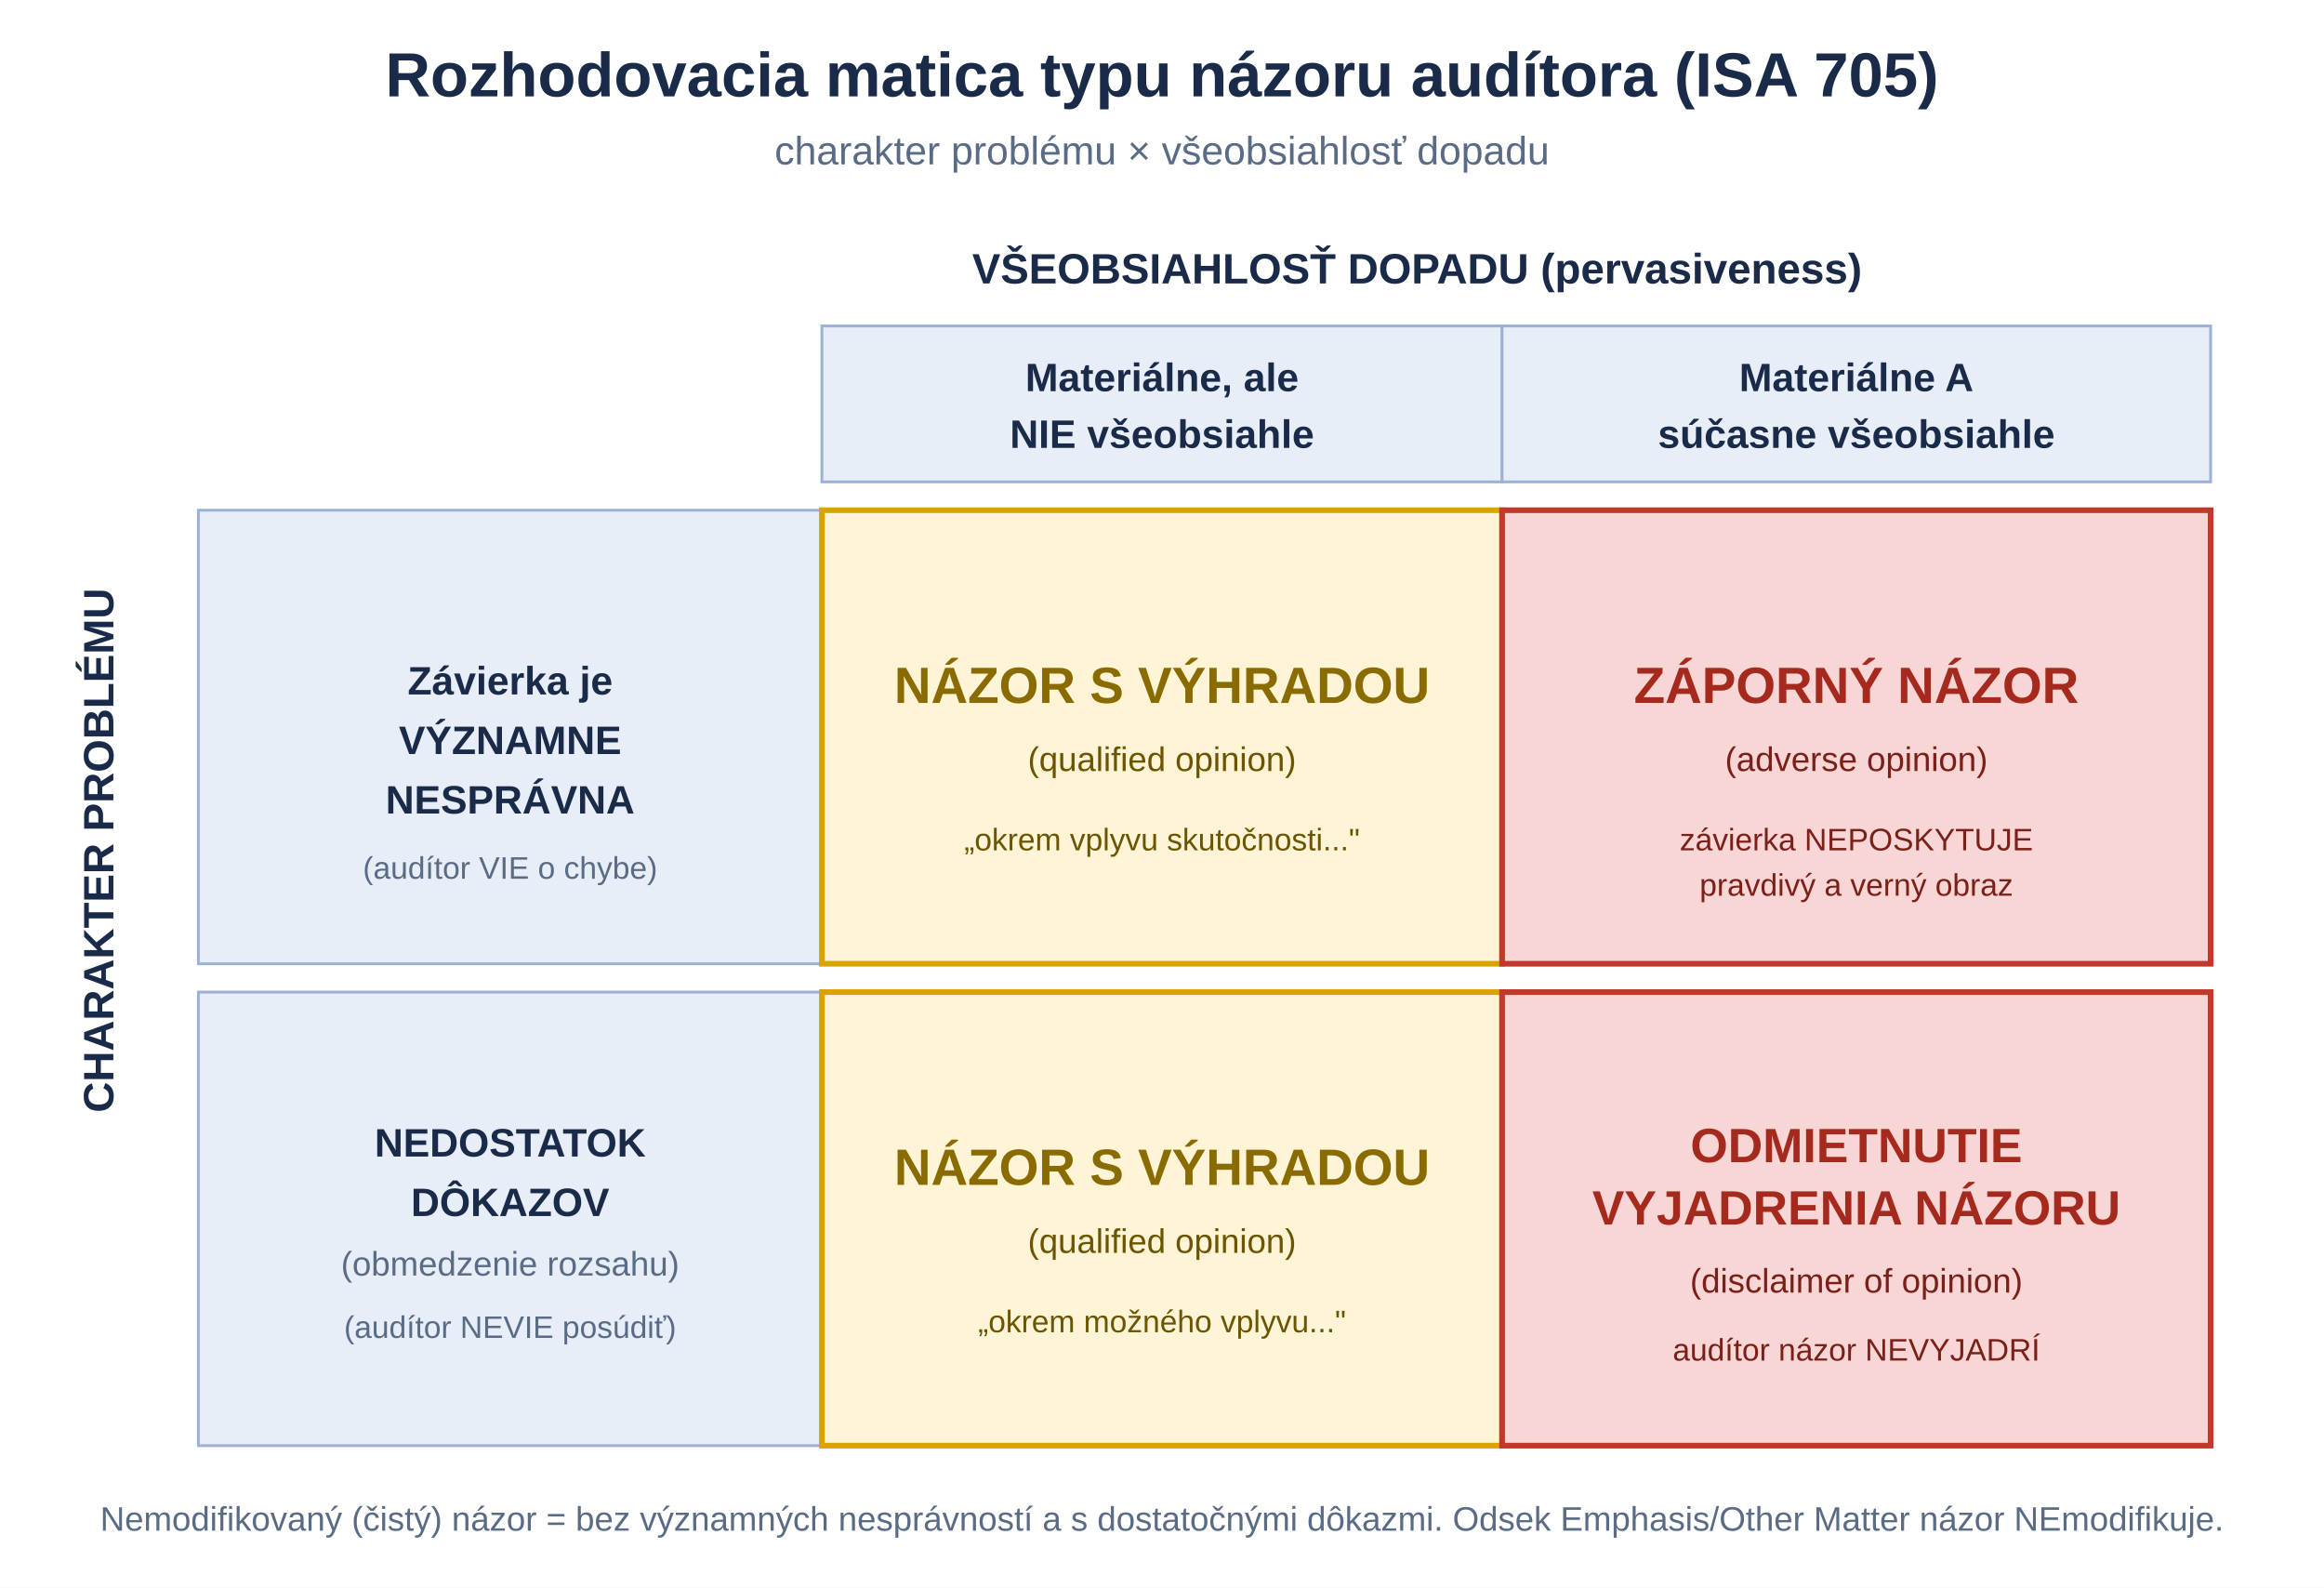
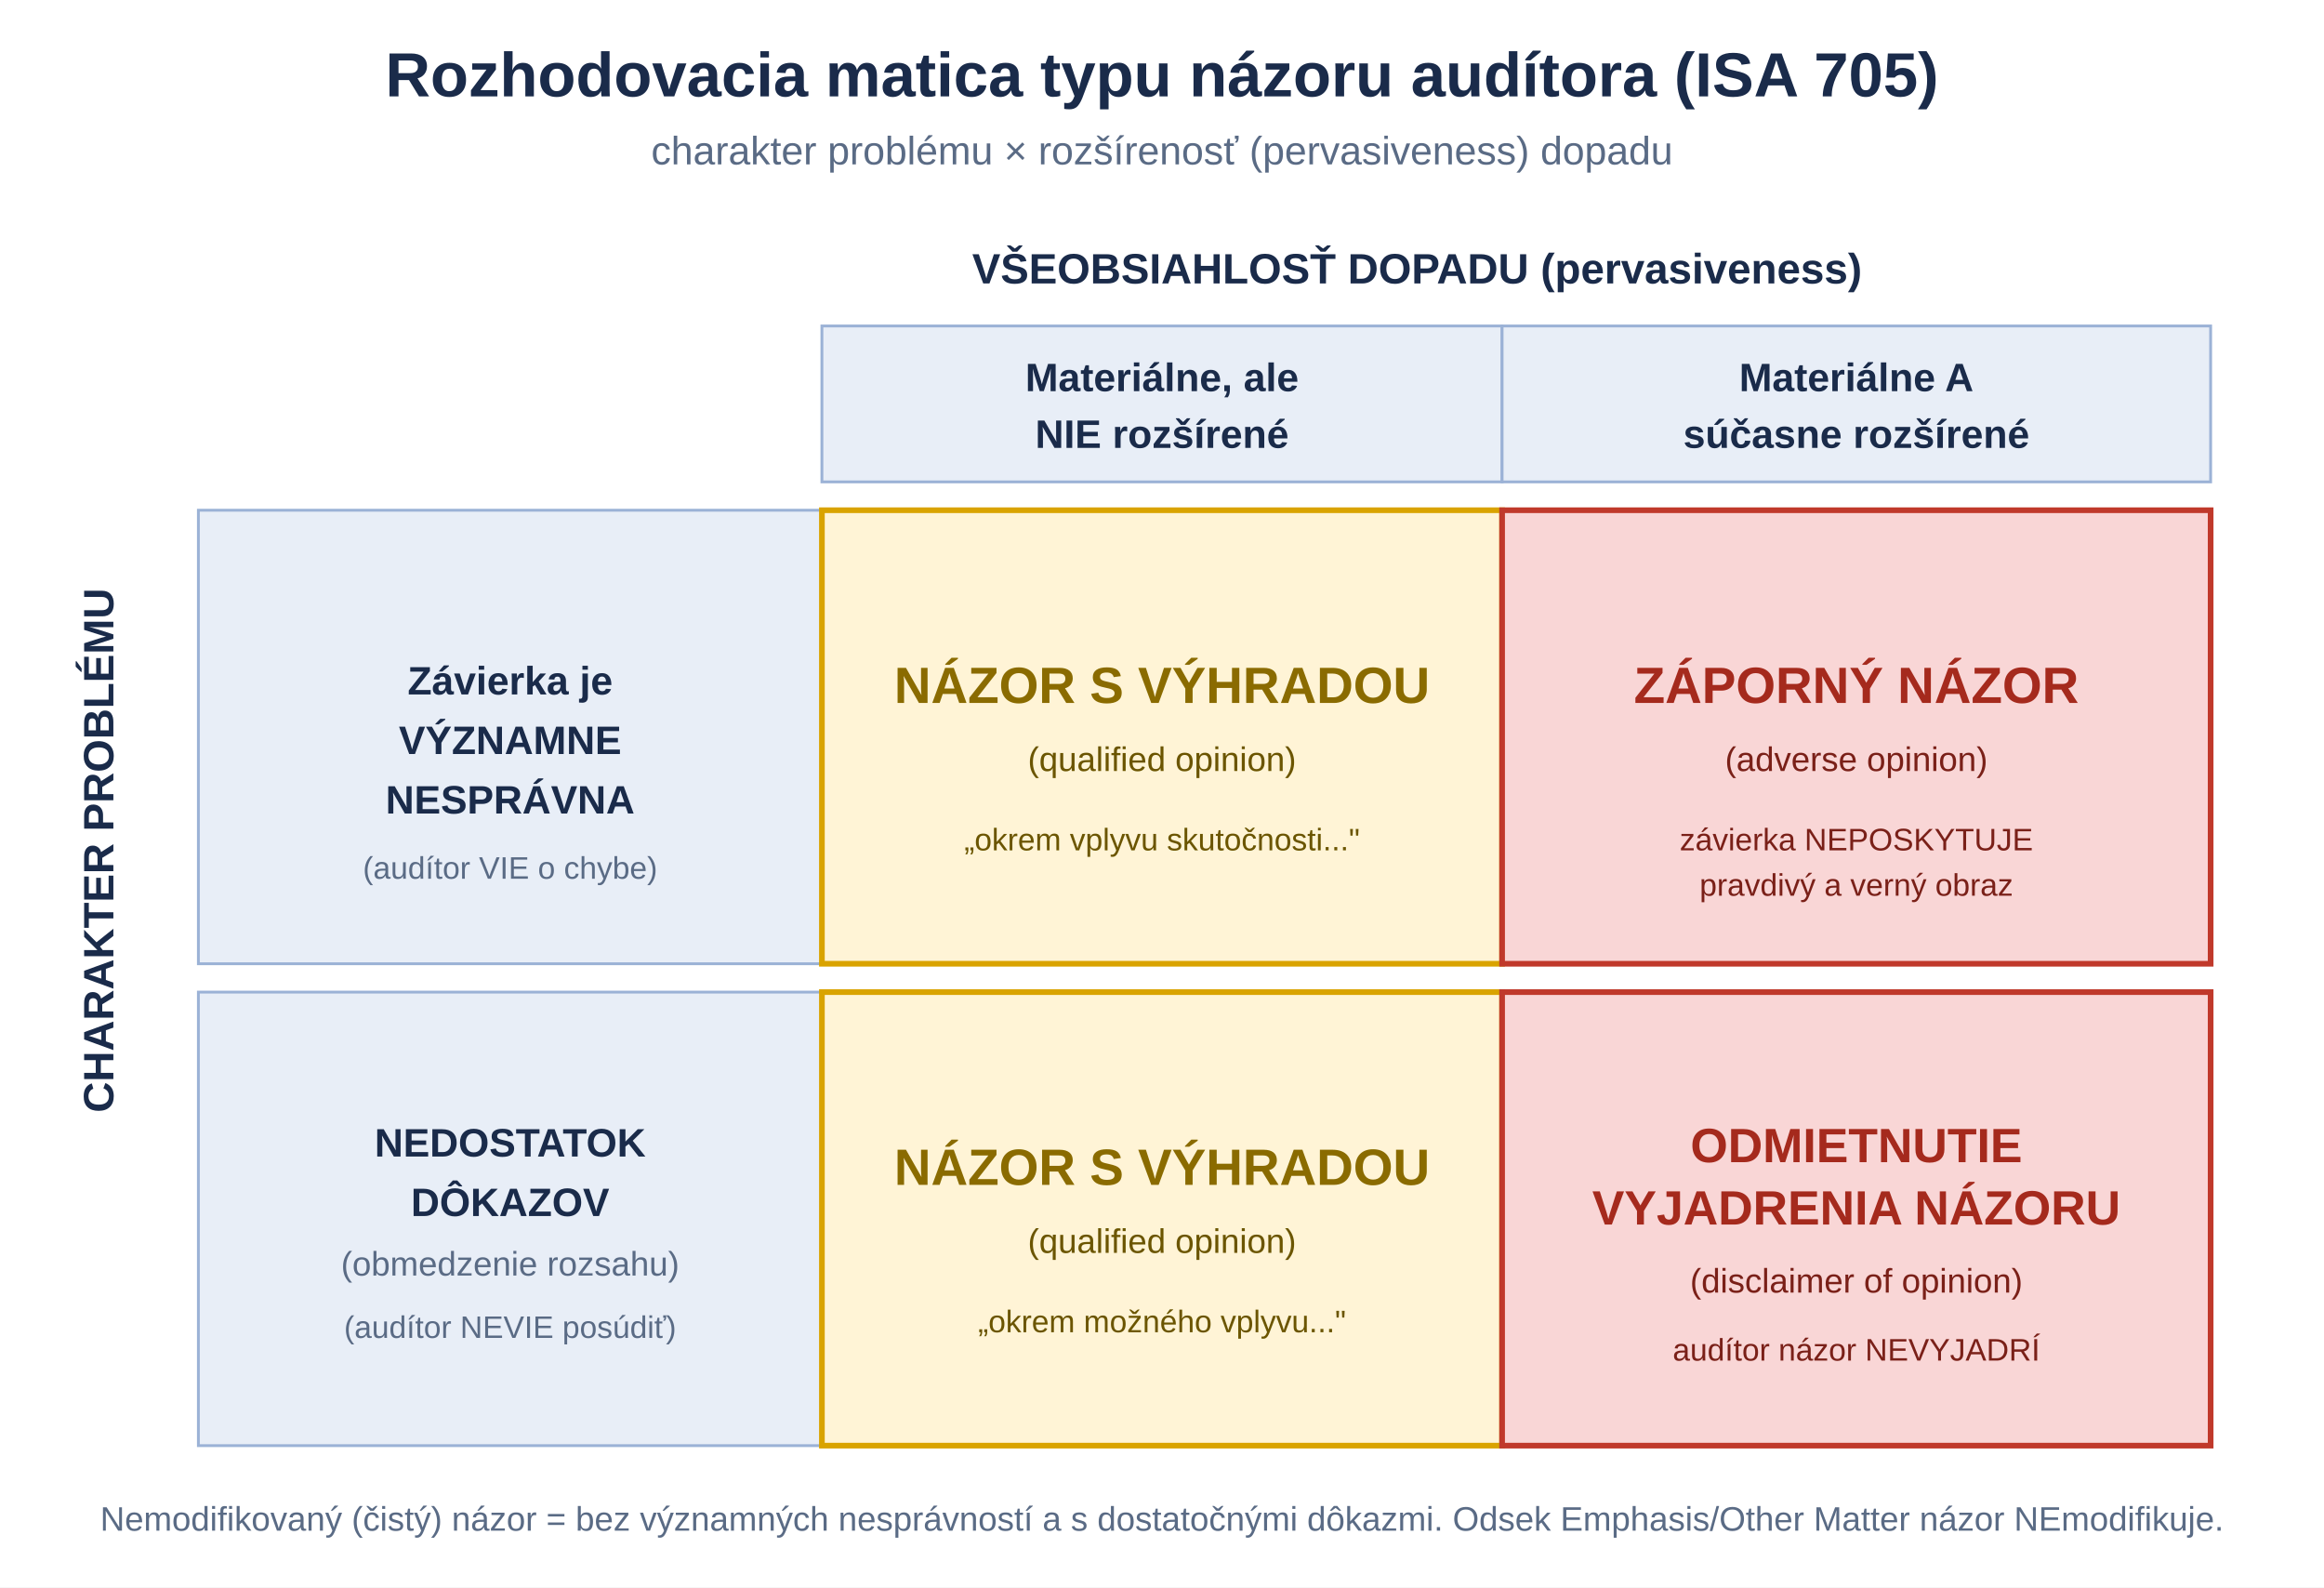
<svg xmlns="http://www.w3.org/2000/svg" viewBox="0 0 820 560" font-family="Segoe UI, Arial, sans-serif">
  <rect x="0" y="0" width="820" height="560" fill="#ffffff" />
  <text x="410" y="34" text-anchor="middle" font-size="22" font-weight="700" fill="#1a2b4a">Rozhodovacia matica typu názoru audítora (ISA 705)</text>
-   <text x="410" y="58" text-anchor="middle" font-size="14" fill="#5a6b85">charakter problému  ×  všeobsiahlosť dopadu</text>
+   <text x="410" y="58" text-anchor="middle" font-size="14" fill="#5a6b85">charakter problému  ×  rozšírenosť (pervasiveness) dopadu</text>
  <text x="40" y="300" text-anchor="middle" font-size="15" font-weight="700" fill="#1a2b4a" transform="rotate(-90 40 300)">CHARAKTER PROBLÉMU</text>
  <text x="500" y="100" text-anchor="middle" font-size="15" font-weight="700" fill="#1a2b4a">VŠEOBSIAHLOSŤ DOPADU (pervasiveness)</text>
  <rect x="290" y="115" width="240" height="55" fill="#e8eef7" stroke="#9bb2d6" />
  <text x="410" y="138" text-anchor="middle" font-size="14" font-weight="700" fill="#1a2b4a">Materiálne, ale</text>
-   <text x="410" y="158" text-anchor="middle" font-size="14" font-weight="700" fill="#1a2b4a">NIE všeobsiahle</text>
+   <text x="410" y="158" text-anchor="middle" font-size="14" font-weight="700" fill="#1a2b4a">NIE rozšírené</text>
  <rect x="530" y="115" width="250" height="55" fill="#e8eef7" stroke="#9bb2d6" />
  <text x="655" y="138" text-anchor="middle" font-size="14" font-weight="700" fill="#1a2b4a">Materiálne A</text>
-   <text x="655" y="158" text-anchor="middle" font-size="14" font-weight="700" fill="#1a2b4a">súčasne všeobsiahle</text>
+   <text x="655" y="158" text-anchor="middle" font-size="14" font-weight="700" fill="#1a2b4a">súčasne rozšírené</text>
  <rect x="70" y="180" width="220" height="160" fill="#e8eef7" stroke="#9bb2d6" />
  <text x="180" y="245" text-anchor="middle" font-size="14" font-weight="700" fill="#1a2b4a">Závierka je</text>
  <text x="180" y="266" text-anchor="middle" font-size="14" font-weight="700" fill="#1a2b4a">VÝZNAMNE</text>
  <text x="180" y="287" text-anchor="middle" font-size="14" font-weight="700" fill="#1a2b4a">NESPRÁVNA</text>
  <text x="180" y="310" text-anchor="middle" font-size="11" fill="#5a6b85">(audítor VIE o chybe)</text>
  <rect x="70" y="350" width="220" height="160" fill="#e8eef7" stroke="#9bb2d6" />
  <text x="180" y="408" text-anchor="middle" font-size="14" font-weight="700" fill="#1a2b4a">NEDOSTATOK</text>
  <text x="180" y="429" text-anchor="middle" font-size="14" font-weight="700" fill="#1a2b4a">DÔKAZOV</text>
  <text x="180" y="450" text-anchor="middle" font-size="12" fill="#5a6b85">(obmedzenie rozsahu)</text>
  <text x="180" y="472" text-anchor="middle" font-size="11" fill="#5a6b85">(audítor NEVIE posúdiť)</text>
  <rect x="290" y="180" width="240" height="160" fill="#fff4d6" stroke="#d9a300" stroke-width="2" />
  <text x="410" y="248" text-anchor="middle" font-size="18" font-weight="700" fill="#8a6b00">NÁZOR S VÝHRADOU</text>
  <text x="410" y="272" text-anchor="middle" font-size="12" fill="#6b5500">(qualified opinion)</text>
  <text x="410" y="300" text-anchor="middle" font-size="11" fill="#6b5500">„okrem vplyvu skutočnosti..."</text>
  <rect x="530" y="180" width="250" height="160" fill="#f9d6d6" stroke="#c0392b" stroke-width="2" />
  <text x="655" y="248" text-anchor="middle" font-size="18" font-weight="700" fill="#a52a1d">ZÁPORNÝ NÁZOR</text>
  <text x="655" y="272" text-anchor="middle" font-size="12" fill="#7a2018">(adverse opinion)</text>
  <text x="655" y="300" text-anchor="middle" font-size="11" fill="#7a2018">závierka NEPOSKYTUJE</text>
  <text x="655" y="316" text-anchor="middle" font-size="11" fill="#7a2018">pravdivý a verný obraz</text>
  <rect x="290" y="350" width="240" height="160" fill="#fff4d6" stroke="#d9a300" stroke-width="2" />
  <text x="410" y="418" text-anchor="middle" font-size="18" font-weight="700" fill="#8a6b00">NÁZOR S VÝHRADOU</text>
  <text x="410" y="442" text-anchor="middle" font-size="12" fill="#6b5500">(qualified opinion)</text>
  <text x="410" y="470" text-anchor="middle" font-size="11" fill="#6b5500">„okrem možného vplyvu..."</text>
  <rect x="530" y="350" width="250" height="160" fill="#f9d6d6" stroke="#c0392b" stroke-width="2" />
  <text x="655" y="410" text-anchor="middle" font-size="17" font-weight="700" fill="#a52a1d">ODMIETNUTIE</text>
  <text x="655" y="432" text-anchor="middle" font-size="17" font-weight="700" fill="#a52a1d">VYJADRENIA NÁZORU</text>
  <text x="655" y="456" text-anchor="middle" font-size="12" fill="#7a2018">(disclaimer of opinion)</text>
  <text x="655" y="480" text-anchor="middle" font-size="11" fill="#7a2018">audítor názor NEVYJADRÍ</text>
  <text x="410" y="540" text-anchor="middle" font-size="12" fill="#5a6b85">Nemodifikovaný (čistý) názor = bez významných nesprávností a s dostatočnými dôkazmi. Odsek Emphasis/Other Matter názor NEmodifikuje.</text>
</svg>
